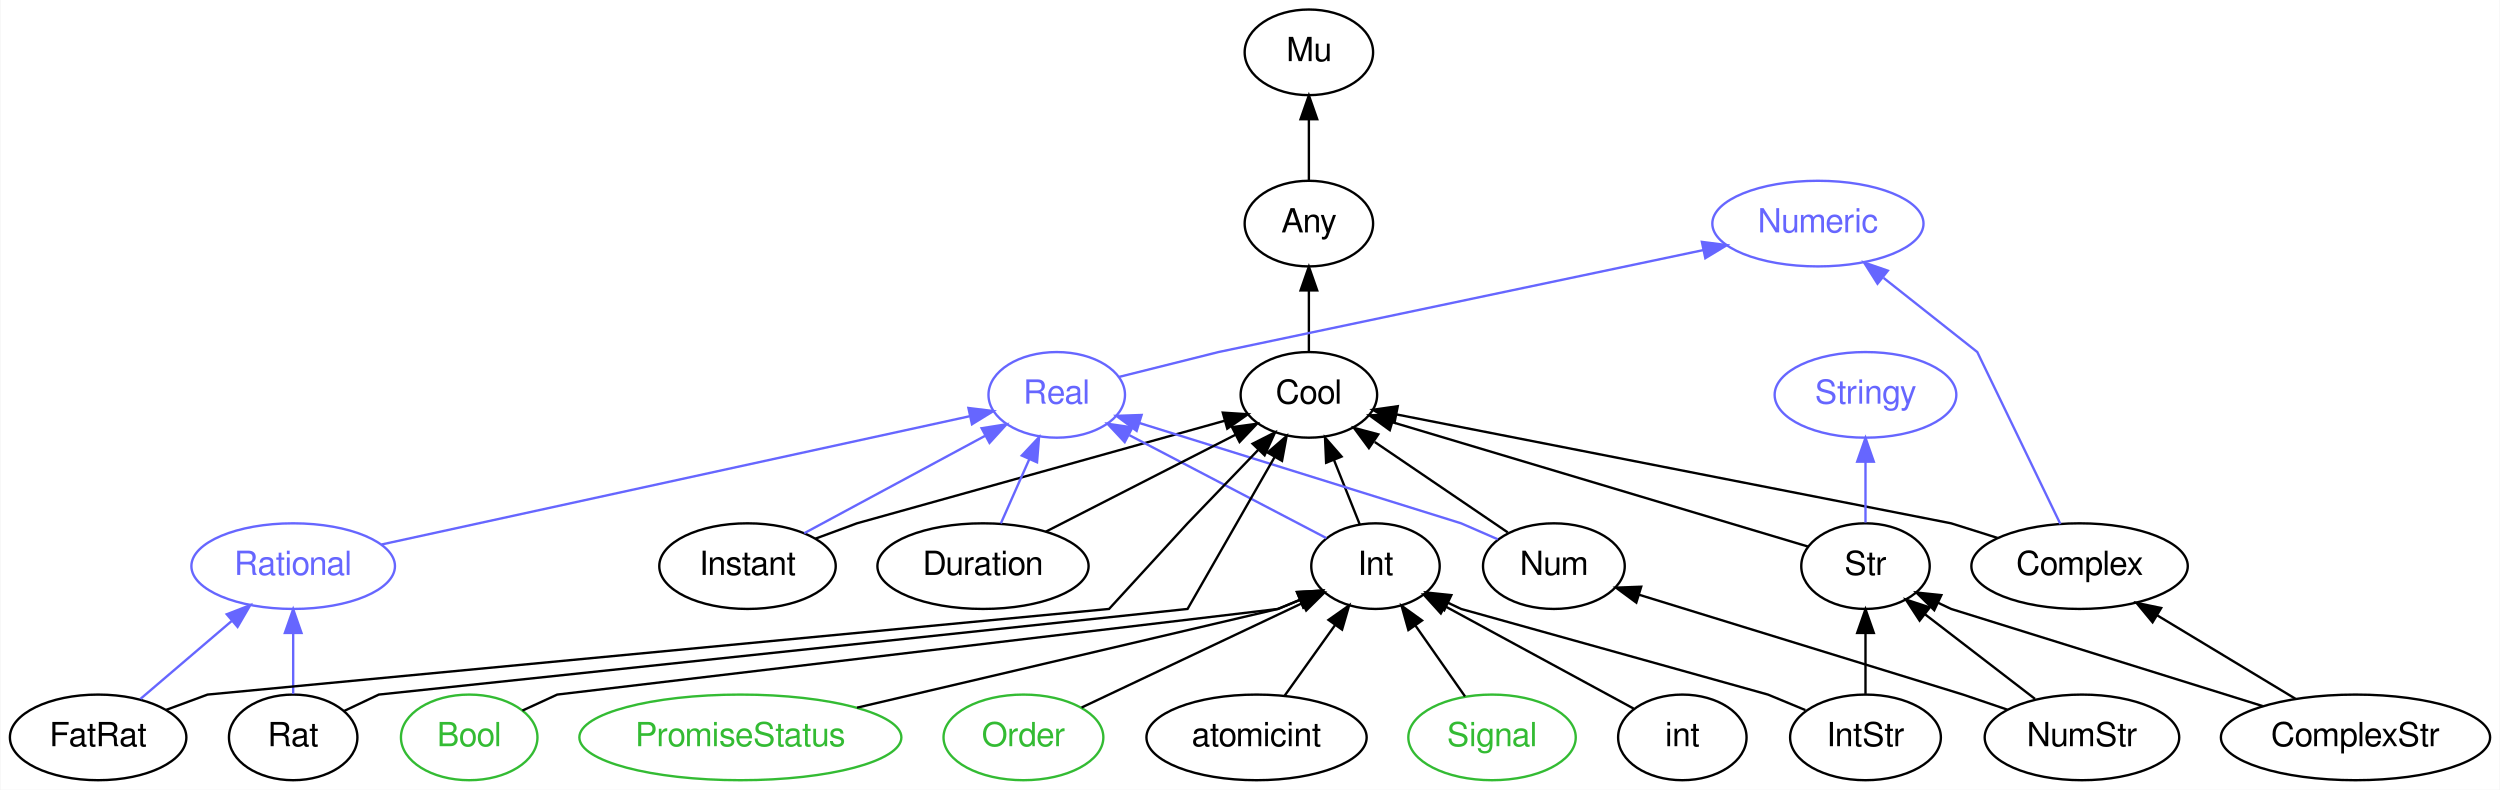
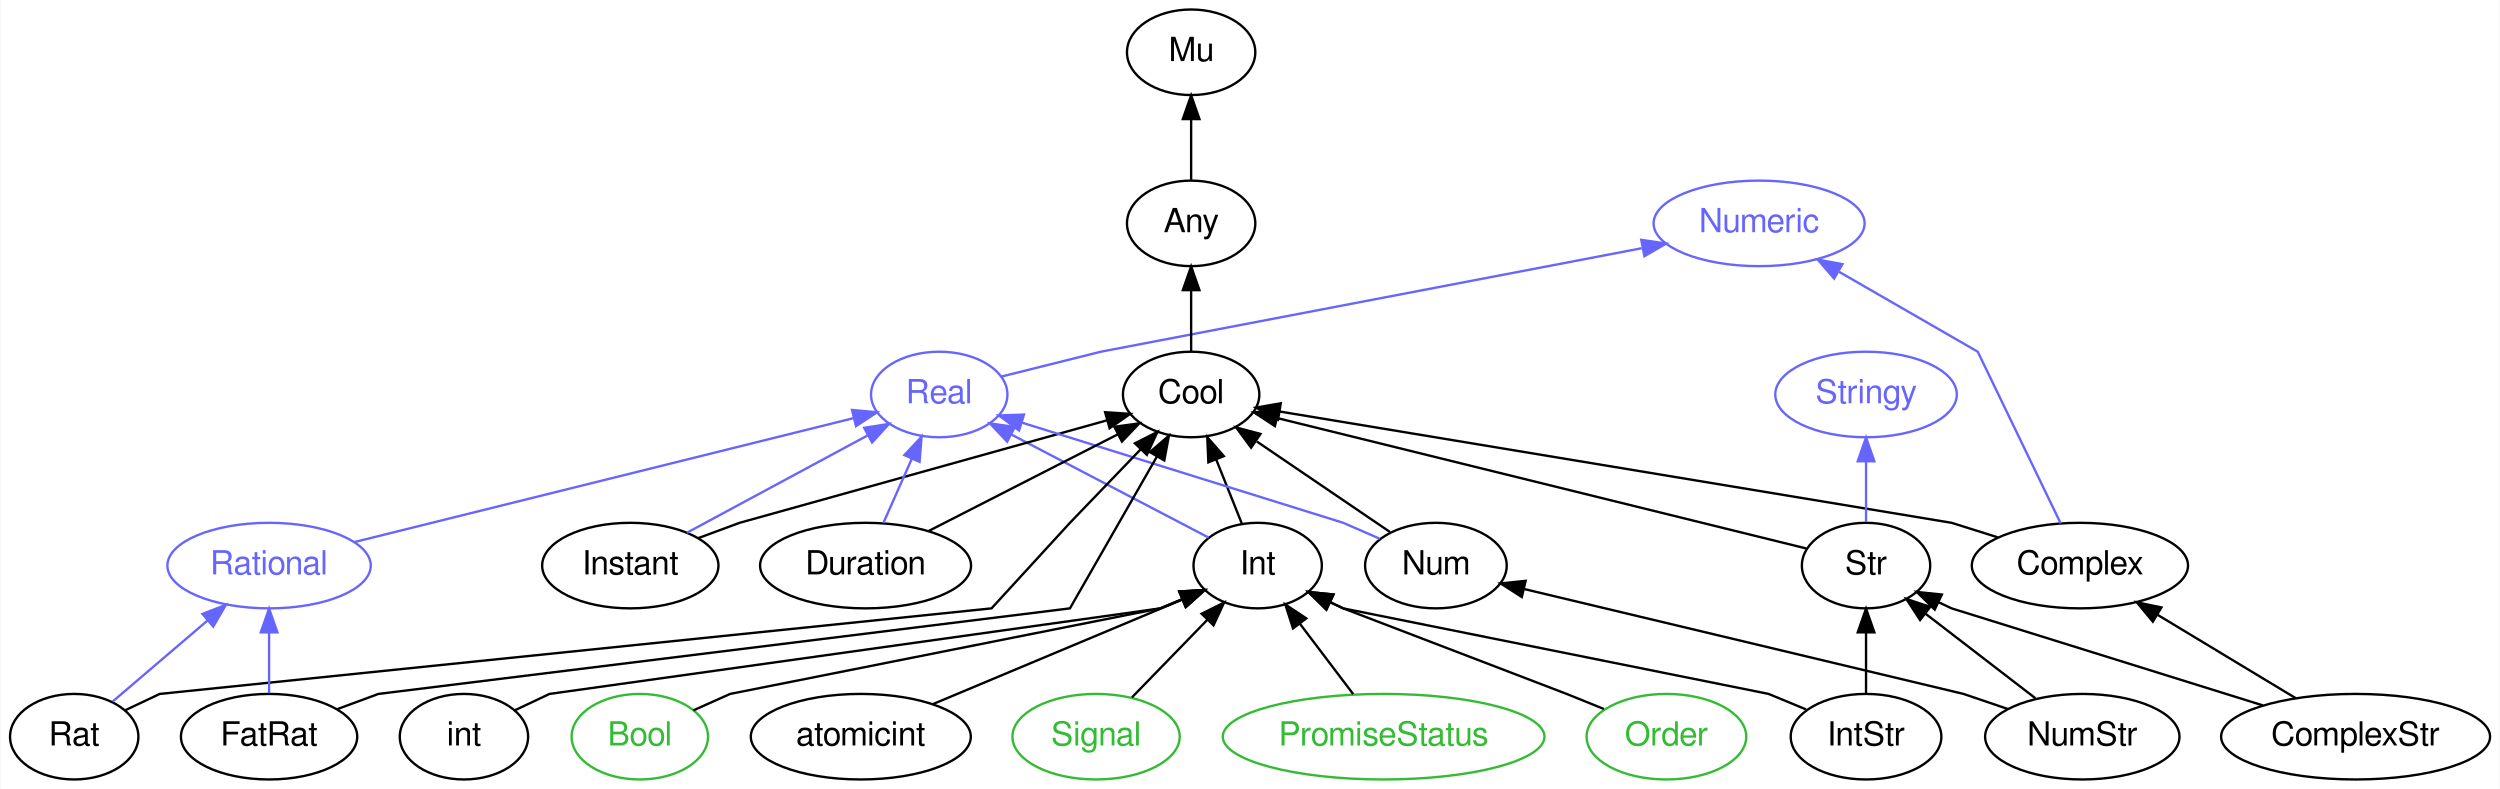
- <svg xmlns="http://www.w3.org/2000/svg" xmlns:xlink="http://www.w3.org/1999/xlink" width="1051pt" height="332pt" viewBox="0.00 0.00 1050.59 332.00">
+ <svg xmlns="http://www.w3.org/2000/svg" xmlns:xlink="http://www.w3.org/1999/xlink" width="1052pt" height="332pt" viewBox="0.00 0.00 1051.54 332.00">
  <g id="graph0" class="graph" transform="scale(1 1) rotate(0) translate(4 328)">
-     <polygon fill="white" stroke="none" points="-4,4 -4,-328 1046.59,-328 1046.59,4 -4,4" />
+     <polygon fill="white" stroke="none" points="-4,4 -4,-328 1047.54,-328 1047.54,4 -4,4" />
    <g id="node1" class="node">
      <g id="a_node1">
        <a xlink:href="/type/Numeric" xlink:title="Numeric">
-           <ellipse fill="none" stroke="#6666ff" cx="760.047" cy="-234" rx="44.393" ry="18" />
-           <text text-anchor="middle" x="760.047" y="-230.3" font-family="FreeSans" font-size="14.00" fill="#6666ff">Numeric</text>
+           <ellipse fill="none" stroke="#6666ff" cx="736" cy="-234" rx="44.393" ry="18" />
+           <text text-anchor="middle" x="736" y="-230.3" font-family="FreeSans" font-size="14.00" fill="#6666ff">Numeric</text>
        </a>
      </g>
    </g>
    <g id="node2" class="node">
      <g id="a_node2">
-         <a xlink:href="/type/Mu" xlink:title="Mu">
-           <ellipse fill="none" stroke="#000000" cx="546.047" cy="-306" rx="27" ry="18" />
-           <text text-anchor="middle" x="546.047" y="-302.3" font-family="FreeSans" font-size="14.00" fill="#000000">Mu</text>
-         </a>
-       </g>
+         <a xlink:href="/type/Real" xlink:title="Real">
+           <ellipse fill="none" stroke="#6666ff" cx="391" cy="-162" rx="28.695" ry="18" />
+           <text text-anchor="middle" x="391" y="-158.3" font-family="FreeSans" font-size="14.00" fill="#6666ff">Real</text>
+         </a>
+       </g>
+     </g>
+     <g id="edge23" class="edge">
+       <path fill="none" stroke="#6666ff" d="M417.096,-169.524C436.272,-174.318 459,-180 459,-180 459,-180 606.96,-208.31 686.605,-223.549" />
+       <polygon fill="#6666ff" stroke="#6666ff" points="686.421,-227.077 696.9,-225.519 687.736,-220.202 686.421,-227.077" />
    </g>
    <g id="node3" class="node">
      <g id="a_node3">
-         <a xlink:href="/type/Any" xlink:title="Any">
-           <ellipse fill="none" stroke="#000000" cx="546.047" cy="-234" rx="27" ry="18" />
-           <text text-anchor="middle" x="546.047" y="-230.3" font-family="FreeSans" font-size="14.00" fill="#000000">Any</text>
-         </a>
-       </g>
-     </g>
-     <g id="edge1" class="edge">
-       <path fill="none" stroke="#000000" d="M546.047,-252.303C546.047,-260.017 546.047,-269.288 546.047,-277.888" />
-       <polygon fill="#000000" stroke="#000000" points="542.547,-277.896 546.047,-287.896 549.547,-277.896 542.547,-277.896" />
+         <a xlink:href="/type/Mu" xlink:title="Mu">
+           <ellipse fill="none" stroke="#000000" cx="497" cy="-306" rx="27" ry="18" />
+           <text text-anchor="middle" x="497" y="-302.3" font-family="FreeSans" font-size="14.00" fill="#000000">Mu</text>
+         </a>
+       </g>
    </g>
    <g id="node4" class="node">
      <g id="a_node4">
-         <a xlink:href="/type/Cool" xlink:title="Cool">
-           <ellipse fill="none" stroke="#000000" cx="546.047" cy="-162" rx="28.695" ry="18" />
-           <text text-anchor="middle" x="546.047" y="-158.3" font-family="FreeSans" font-size="14.00" fill="#000000">Cool</text>
-         </a>
-       </g>
-     </g>
-     <g id="edge2" class="edge">
-       <path fill="none" stroke="#000000" d="M546.047,-180.303C546.047,-188.017 546.047,-197.288 546.047,-205.888" />
-       <polygon fill="#000000" stroke="#000000" points="542.547,-205.896 546.047,-215.896 549.547,-205.896 542.547,-205.896" />
+         <a xlink:href="/type/Any" xlink:title="Any">
+           <ellipse fill="none" stroke="#000000" cx="497" cy="-234" rx="27" ry="18" />
+           <text text-anchor="middle" x="497" y="-230.3" font-family="FreeSans" font-size="14.00" fill="#000000">Any</text>
+         </a>
+       </g>
+     </g>
+     <g id="edge1" class="edge">
+       <path fill="none" stroke="#000000" d="M497,-252.303C497,-260.017 497,-269.288 497,-277.888" />
+       <polygon fill="#000000" stroke="#000000" points="493.5,-277.896 497,-287.896 500.5,-277.896 493.5,-277.896" />
    </g>
    <g id="node5" class="node">
      <g id="a_node5">
-         <a xlink:href="/type/Complex" xlink:title="Complex">
-           <ellipse fill="none" stroke="#000000" cx="870.047" cy="-90" rx="45.492" ry="18" />
-           <text text-anchor="middle" x="870.047" y="-86.3" font-family="FreeSans" font-size="14.00" fill="#000000">Complex</text>
-         </a>
-       </g>
-     </g>
-     <g id="edge23" class="edge">
-       <path fill="none" stroke="#6666ff" d="M861.959,-107.74C849.503,-133.521 827.047,-180 827.047,-180 827.047,-180 806.116,-196.557 787.652,-211.163" />
-       <polygon fill="#6666ff" stroke="#6666ff" points="785.097,-208.721 779.426,-217.67 789.44,-214.211 785.097,-208.721" />
-     </g>
-     <g id="edge3" class="edge">
-       <path fill="none" stroke="#000000" d="M835.542,-101.863C824.959,-105.194 816.047,-108 816.047,-108 816.047,-108 656.57,-139.305 582.746,-153.796" />
-       <polygon fill="#000000" stroke="#000000" points="582.061,-150.364 572.922,-155.724 583.409,-157.233 582.061,-150.364" />
+         <a xlink:href="/type/Cool" xlink:title="Cool">
+           <ellipse fill="none" stroke="#000000" cx="497" cy="-162" rx="28.695" ry="18" />
+           <text text-anchor="middle" x="497" y="-158.3" font-family="FreeSans" font-size="14.00" fill="#000000">Cool</text>
+         </a>
+       </g>
+     </g>
+     <g id="edge2" class="edge">
+       <path fill="none" stroke="#000000" d="M497,-180.303C497,-188.017 497,-197.288 497,-205.888" />
+       <polygon fill="#000000" stroke="#000000" points="493.5,-205.896 497,-215.896 500.5,-205.896 493.5,-205.896" />
    </g>
    <g id="node6" class="node">
      <g id="a_node6">
-         <a xlink:href="/type/Real" xlink:title="Real">
-           <ellipse fill="none" stroke="#6666ff" cx="440.047" cy="-162" rx="28.695" ry="18" />
-           <text text-anchor="middle" x="440.047" y="-158.3" font-family="FreeSans" font-size="14.00" fill="#6666ff">Real</text>
+         <a xlink:href="/type/Complex" xlink:title="Complex">
+           <ellipse fill="none" stroke="#000000" cx="871" cy="-90" rx="45.492" ry="18" />
+           <text text-anchor="middle" x="871" y="-86.3" font-family="FreeSans" font-size="14.00" fill="#000000">Complex</text>
        </a>
      </g>
    </g>
    <g id="edge24" class="edge">
-       <path fill="none" stroke="#6666ff" d="M466.143,-169.524C485.319,-174.318 508.047,-180 508.047,-180 508.047,-180 638.698,-207.478 711.852,-222.864" />
-       <polygon fill="#6666ff" stroke="#6666ff" points="711.267,-226.317 721.773,-224.95 712.708,-219.467 711.267,-226.317" />
+       <path fill="none" stroke="#6666ff" d="M862.912,-107.74C850.456,-133.521 828,-180 828,-180 828,-180 795.917,-198.482 769.643,-213.619" />
+       <polygon fill="#6666ff" stroke="#6666ff" points="767.572,-210.772 760.654,-218.797 771.066,-216.838 767.572,-210.772" />
+     </g>
+     <g id="edge3" class="edge">
+       <path fill="none" stroke="#000000" d="M836.495,-101.863C825.912,-105.194 817,-108 817,-108 817,-108 618.566,-140.866 534.219,-154.836" />
+       <polygon fill="#000000" stroke="#000000" points="533.577,-151.394 524.283,-156.481 534.721,-158.3 533.577,-151.394" />
    </g>
    <g id="node7" class="node">
      <g id="a_node7">
        <a xlink:href="/type/Stringy" xlink:title="Stringy">
-           <ellipse fill="none" stroke="#6666ff" cx="780.047" cy="-162" rx="38.194" ry="18" />
-           <text text-anchor="middle" x="780.047" y="-158.3" font-family="FreeSans" font-size="14.00" fill="#6666ff">Stringy</text>
+           <ellipse fill="none" stroke="#6666ff" cx="781" cy="-162" rx="38.194" ry="18" />
+           <text text-anchor="middle" x="781" y="-158.3" font-family="FreeSans" font-size="14.00" fill="#6666ff">Stringy</text>
        </a>
      </g>
    </g>
    <g id="node8" class="node">
      <g id="a_node8">
        <a xlink:href="/type/Str" xlink:title="Str">
-           <ellipse fill="none" stroke="#000000" cx="780.047" cy="-90" rx="27" ry="18" />
-           <text text-anchor="middle" x="780.047" y="-86.3" font-family="FreeSans" font-size="14.00" fill="#000000">Str</text>
+           <ellipse fill="none" stroke="#000000" cx="781" cy="-90" rx="27" ry="18" />
+           <text text-anchor="middle" x="781" y="-86.3" font-family="FreeSans" font-size="14.00" fill="#000000">Str</text>
        </a>
      </g>
    </g>
    <g id="edge4" class="edge">
-       <path fill="none" stroke="#000000" d="M755.886,-98.228C714.351,-110.653 629.249,-136.11 581.161,-150.496" />
-       <polygon fill="#000000" stroke="#000000" points="580.068,-147.169 571.491,-153.389 582.074,-153.876 580.068,-147.169" />
+       <path fill="none" stroke="#000000" d="M755.797,-97.212C705.34,-109.649 591.756,-137.645 533.289,-152.055" />
+       <polygon fill="#000000" stroke="#000000" points="532.251,-148.706 523.38,-154.498 533.927,-155.503 532.251,-148.706" />
    </g>
    <g id="edge25" class="edge">
-       <path fill="none" stroke="#6666ff" d="M780.047,-108.303C780.047,-116.017 780.047,-125.288 780.047,-133.888" />
-       <polygon fill="#6666ff" stroke="#6666ff" points="776.547,-133.896 780.047,-143.896 783.547,-133.896 776.547,-133.896" />
+       <path fill="none" stroke="#6666ff" d="M781,-108.303C781,-116.017 781,-125.288 781,-133.888" />
+       <polygon fill="#6666ff" stroke="#6666ff" points="777.5,-133.896 781,-143.896 784.5,-133.896 777.5,-133.896" />
    </g>
    <g id="node9" class="node">
      <g id="a_node9">
        <a xlink:href="/type/ComplexStr" xlink:title="ComplexStr">
-           <ellipse fill="none" stroke="#000000" cx="986.047" cy="-18" rx="56.59" ry="18" />
-           <text text-anchor="middle" x="986.047" y="-14.3" font-family="FreeSans" font-size="14.00" fill="#000000">ComplexStr</text>
+           <ellipse fill="none" stroke="#000000" cx="987" cy="-18" rx="56.59" ry="18" />
+           <text text-anchor="middle" x="987" y="-14.3" font-family="FreeSans" font-size="14.00" fill="#000000">ComplexStr</text>
        </a>
      </g>
    </g>
    <g id="edge5" class="edge">
-       <path fill="none" stroke="#000000" d="M960.876,-34.189C943.812,-44.486 921.094,-58.196 902.648,-69.327" />
-       <polygon fill="#000000" stroke="#000000" points="900.732,-66.395 893.979,-74.558 904.349,-72.388 900.732,-66.395" />
+       <path fill="none" stroke="#000000" d="M961.83,-34.189C944.765,-44.486 922.047,-58.196 903.601,-69.327" />
+       <polygon fill="#000000" stroke="#000000" points="901.686,-66.395 894.932,-74.558 905.302,-72.388 901.686,-66.395" />
    </g>
    <g id="edge6" class="edge">
-       <path fill="none" stroke="#000000" d="M947.045,-31.159C896.855,-46.807 816.047,-72 816.047,-72 816.047,-72 813.866,-73.03 810.579,-74.582" />
-       <polygon fill="#000000" stroke="#000000" points="808.952,-71.48 801.404,-78.915 811.941,-77.809 808.952,-71.48" />
+       <path fill="none" stroke="#000000" d="M947.999,-31.159C897.809,-46.807 817,-72 817,-72 817,-72 814.82,-73.03 811.532,-74.582" />
+       <polygon fill="#000000" stroke="#000000" points="809.905,-71.48 802.357,-78.915 812.894,-77.809 809.905,-71.48" />
    </g>
    <g id="node10" class="node">
      <g id="a_node10">
-         <a xlink:href="/type/Instant" xlink:title="Instant">
-           <ellipse fill="none" stroke="#000000" cx="310.047" cy="-90" rx="37.093" ry="18" />
-           <text text-anchor="middle" x="310.047" y="-86.3" font-family="FreeSans" font-size="14.00" fill="#000000">Instant</text>
-         </a>
-       </g>
+         <a xlink:href="/type/Int" xlink:title="Int">
+           <ellipse fill="none" stroke="#000000" cx="525" cy="-90" rx="27" ry="18" />
+           <text text-anchor="middle" x="525" y="-86.3" font-family="FreeSans" font-size="14.00" fill="#000000">Int</text>
+         </a>
+       </g>
+     </g>
+     <g id="edge26" class="edge">
+       <path fill="none" stroke="#6666ff" d="M504.356,-101.784C482.223,-113.346 446.852,-131.824 421.507,-145.064" />
+       <polygon fill="#6666ff" stroke="#6666ff" points="419.575,-142.124 412.332,-149.856 422.816,-148.328 419.575,-142.124" />
    </g>
    <g id="edge7" class="edge">
-       <path fill="none" stroke="#000000" d="M338.656,-101.573C348.011,-105.03 356.047,-108 356.047,-108 356.047,-108 455.762,-135.815 510.716,-151.145" />
-       <polygon fill="#000000" stroke="#000000" points="509.85,-154.537 520.422,-153.852 511.731,-147.794 509.85,-154.537" />
-     </g>
-     <g id="edge26" class="edge">
-       <path fill="none" stroke="#6666ff" d="M333.891,-103.839C355.28,-115.356 386.769,-132.312 409.898,-144.766" />
-       <polygon fill="#6666ff" stroke="#6666ff" points="408.47,-147.972 418.934,-149.632 411.789,-141.809 408.47,-147.972" />
+       <path fill="none" stroke="#000000" d="M518.364,-107.589C515.134,-115.665 511.172,-125.569 507.542,-134.645" />
+       <polygon fill="#000000" stroke="#000000" points="504.247,-133.459 503.782,-144.044 510.746,-136.059 504.247,-133.459" />
    </g>
    <g id="node11" class="node">
      <g id="a_node11">
-         <a xlink:href="/type/Int" xlink:title="Int">
-           <ellipse fill="none" stroke="#000000" cx="574.047" cy="-90" rx="27" ry="18" />
-           <text text-anchor="middle" x="574.047" y="-86.3" font-family="FreeSans" font-size="14.00" fill="#000000">Int</text>
-         </a>
-       </g>
+         <a xlink:href="/type/Instant" xlink:title="Instant">
+           <ellipse fill="none" stroke="#000000" cx="261" cy="-90" rx="37.093" ry="18" />
+           <text text-anchor="middle" x="261" y="-86.3" font-family="FreeSans" font-size="14.00" fill="#000000">Instant</text>
+         </a>
+       </g>
+     </g>
+     <g id="edge27" class="edge">
+       <path fill="none" stroke="#6666ff" d="M284.844,-103.839C306.233,-115.356 337.722,-132.312 360.851,-144.766" />
+       <polygon fill="#6666ff" stroke="#6666ff" points="359.423,-147.972 369.887,-149.632 362.742,-141.809 359.423,-147.972" />
    </g>
    <g id="edge8" class="edge">
-       <path fill="none" stroke="#000000" d="M567.411,-107.589C564.181,-115.665 560.219,-125.569 556.589,-134.645" />
-       <polygon fill="#000000" stroke="#000000" points="553.293,-133.459 552.829,-144.044 559.793,-136.059 553.293,-133.459" />
-     </g>
-     <g id="edge27" class="edge">
-       <path fill="none" stroke="#6666ff" d="M553.403,-101.784C531.27,-113.346 495.898,-131.824 470.553,-145.064" />
-       <polygon fill="#6666ff" stroke="#6666ff" points="468.622,-142.124 461.379,-149.856 471.863,-148.328 468.622,-142.124" />
+       <path fill="none" stroke="#000000" d="M289.609,-101.573C298.964,-105.03 307,-108 307,-108 307,-108 406.715,-135.815 461.67,-151.145" />
+       <polygon fill="#000000" stroke="#000000" points="460.803,-154.537 471.376,-153.852 462.684,-147.794 460.803,-154.537" />
    </g>
    <g id="node12" class="node">
      <g id="a_node12">
        <a xlink:href="/type/Num" xlink:title="Num">
-           <ellipse fill="none" stroke="#000000" cx="649.047" cy="-90" rx="29.795" ry="18" />
-           <text text-anchor="middle" x="649.047" y="-86.3" font-family="FreeSans" font-size="14.00" fill="#000000">Num</text>
-         </a>
-       </g>
+           <ellipse fill="none" stroke="#000000" cx="600" cy="-90" rx="29.795" ry="18" />
+           <text text-anchor="middle" x="600" y="-86.3" font-family="FreeSans" font-size="14.00" fill="#000000">Num</text>
+         </a>
+       </g>
+     </g>
+     <g id="edge28" class="edge">
+       <path fill="none" stroke="#6666ff" d="M576.414,-101.281C568.201,-104.861 561,-108 561,-108 561,-108 475.552,-134.64 425.815,-150.146" />
+       <polygon fill="#6666ff" stroke="#6666ff" points="424.589,-146.862 416.084,-153.18 426.673,-153.545 424.589,-146.862" />
    </g>
    <g id="edge9" class="edge">
-       <path fill="none" stroke="#000000" d="M629.673,-104.166C613.893,-114.891 591.411,-130.17 573.732,-142.185" />
-       <polygon fill="#000000" stroke="#000000" points="571.289,-139.613 564.985,-148.129 575.223,-145.403 571.289,-139.613" />
-     </g>
-     <g id="edge28" class="edge">
-       <path fill="none" stroke="#6666ff" d="M625.461,-101.281C617.247,-104.861 610.047,-108 610.047,-108 610.047,-108 524.598,-134.64 474.862,-150.146" />
-       <polygon fill="#6666ff" stroke="#6666ff" points="473.636,-146.862 465.131,-153.18 475.719,-153.545 473.636,-146.862" />
+       <path fill="none" stroke="#000000" d="M580.626,-104.166C564.846,-114.891 542.365,-130.17 524.685,-142.185" />
+       <polygon fill="#000000" stroke="#000000" points="522.242,-139.613 515.939,-148.129 526.177,-145.403 522.242,-139.613" />
    </g>
    <g id="node13" class="node">
      <g id="a_node13">
-         <a xlink:href="/type/Rational" xlink:title="Rational">
-           <ellipse fill="none" stroke="#6666ff" cx="119.047" cy="-90" rx="42.793" ry="18" />
-           <text text-anchor="middle" x="119.047" y="-86.3" font-family="FreeSans" font-size="14.00" fill="#6666ff">Rational</text>
+         <a xlink:href="/type/Duration" xlink:title="Duration">
+           <ellipse fill="none" stroke="#000000" cx="360" cy="-90" rx="44.393" ry="18" />
+           <text text-anchor="middle" x="360" y="-86.3" font-family="FreeSans" font-size="14.00" fill="#000000">Duration</text>
        </a>
      </g>
    </g>
    <g id="edge29" class="edge">
-       <path fill="none" stroke="#6666ff" d="M156.183,-99.098C218.118,-112.604 341.769,-139.569 403.387,-153.006" />
-       <polygon fill="#6666ff" stroke="#6666ff" points="402.918,-156.485 413.434,-155.197 404.409,-149.646 402.918,-156.485" />
+       <path fill="none" stroke="#6666ff" d="M367.504,-107.945C371.084,-116.027 375.446,-125.879 379.436,-134.888" />
+       <polygon fill="#6666ff" stroke="#6666ff" points="376.315,-136.485 383.565,-144.211 382.716,-133.65 376.315,-136.485" />
+     </g>
+     <g id="edge10" class="edge">
+       <path fill="none" stroke="#000000" d="M386.415,-104.497C409.205,-116.141 442.141,-132.97 466.139,-145.231" />
+       <polygon fill="#000000" stroke="#000000" points="464.681,-148.417 475.178,-149.85 467.866,-142.184 464.681,-148.417" />
    </g>
    <g id="node14" class="node">
      <g id="a_node14">
-         <a xlink:href="/type/Duration" xlink:title="Duration">
-           <ellipse fill="none" stroke="#000000" cx="409.047" cy="-90" rx="44.393" ry="18" />
-           <text text-anchor="middle" x="409.047" y="-86.3" font-family="FreeSans" font-size="14.00" fill="#000000">Duration</text>
-         </a>
-       </g>
-     </g>
-     <g id="edge10" class="edge">
-       <path fill="none" stroke="#000000" d="M435.462,-104.497C458.251,-116.141 491.188,-132.97 515.185,-145.231" />
-       <polygon fill="#000000" stroke="#000000" points="513.728,-148.417 524.225,-149.85 516.913,-142.184 513.728,-148.417" />
+         <a xlink:href="/type/Rational" xlink:title="Rational">
+           <ellipse fill="none" stroke="#6666ff" cx="109" cy="-90" rx="42.793" ry="18" />
+           <text text-anchor="middle" x="109" y="-86.3" font-family="FreeSans" font-size="14.00" fill="#6666ff">Rational</text>
+         </a>
+       </g>
    </g>
    <g id="edge30" class="edge">
-       <path fill="none" stroke="#6666ff" d="M416.551,-107.945C420.13,-116.027 424.493,-125.879 428.483,-134.888" />
-       <polygon fill="#6666ff" stroke="#6666ff" points="425.362,-136.485 432.612,-144.211 431.762,-133.65 425.362,-136.485" />
+       <path fill="none" stroke="#6666ff" d="M145.002,-99.937C199.125,-113.372 300.867,-138.627 354.993,-152.062" />
+       <polygon fill="#6666ff" stroke="#6666ff" points="354.291,-155.494 364.84,-154.506 355.978,-148.7 354.291,-155.494" />
    </g>
    <g id="node15" class="node">
      <g id="a_node15">
-         <a xlink:href="/type/PromiseStatus" xlink:title="PromiseStatus">
-           <ellipse fill="none" stroke="#33bb33" cx="307.047" cy="-18" rx="67.688" ry="18" />
-           <text text-anchor="middle" x="307.047" y="-14.3" font-family="FreeSans" font-size="14.00" fill="#33bb33">PromiseStatus</text>
+         <a xlink:href="/type/atomicint" xlink:title="atomicint">
+           <ellipse fill="none" stroke="#000000" cx="358" cy="-18" rx="46.292" ry="18" />
+           <text text-anchor="middle" x="358" y="-14.3" font-family="FreeSans" font-size="14.00" fill="#000000">atomicint</text>
        </a>
      </g>
    </g>
    <g id="edge11" class="edge">
-       <path fill="none" stroke="#000000" d="M356.085,-30.5C422.554,-46.088 533.047,-72 533.047,-72 533.047,-72 536.926,-73.609 542.299,-75.836" />
-       <polygon fill="#000000" stroke="#000000" points="541.049,-79.107 551.627,-79.704 543.73,-72.641 541.049,-79.107" />
+       <path fill="none" stroke="#000000" d="M388.242,-31.677C418.012,-44.155 463.283,-63.131 493.486,-75.79" />
+       <polygon fill="#000000" stroke="#000000" points="492.148,-79.025 502.723,-79.662 494.854,-72.569 492.148,-79.025" />
    </g>
    <g id="node16" class="node">
      <g id="a_node16">
-         <a xlink:href="/type/Order" xlink:title="Order">
-           <ellipse fill="none" stroke="#33bb33" cx="426.047" cy="-18" rx="33.595" ry="18" />
-           <text text-anchor="middle" x="426.047" y="-14.3" font-family="FreeSans" font-size="14.00" fill="#33bb33">Order</text>
+         <a xlink:href="/type/Signal" xlink:title="Signal">
+           <ellipse fill="none" stroke="#33bb33" cx="457" cy="-18" rx="35.194" ry="18" />
+           <text text-anchor="middle" x="457" y="-14.3" font-family="FreeSans" font-size="14.00" fill="#33bb33">Signal</text>
        </a>
      </g>
    </g>
    <g id="edge12" class="edge">
-       <path fill="none" stroke="#000000" d="M450.486,-30.559C475.897,-42.578 515.738,-61.422 543.278,-74.447" />
-       <polygon fill="#000000" stroke="#000000" points="541.926,-77.679 552.462,-78.791 544.919,-71.351 541.926,-77.679" />
+       <path fill="none" stroke="#000000" d="M472.091,-34.535C481.411,-44.129 493.51,-56.584 503.785,-67.162" />
+       <polygon fill="#000000" stroke="#000000" points="501.401,-69.73 510.879,-74.464 506.422,-64.853 501.401,-69.73" />
    </g>
    <g id="node17" class="node">
      <g id="a_node17">
-         <a xlink:href="/type/atomicint" xlink:title="atomicint">
-           <ellipse fill="none" stroke="#000000" cx="524.047" cy="-18" rx="46.292" ry="18" />
-           <text text-anchor="middle" x="524.047" y="-14.3" font-family="FreeSans" font-size="14.00" fill="#000000">atomicint</text>
+         <a xlink:href="/type/PromiseStatus" xlink:title="PromiseStatus">
+           <ellipse fill="none" stroke="#33bb33" cx="578" cy="-18" rx="67.688" ry="18" />
+           <text text-anchor="middle" x="578" y="-14.3" font-family="FreeSans" font-size="14.00" fill="#33bb33">PromiseStatus</text>
        </a>
      </g>
    </g>
    <g id="edge13" class="edge">
-       <path fill="none" stroke="#000000" d="M535.896,-35.589C542.239,-44.47 550.162,-55.561 557.141,-65.332" />
-       <polygon fill="#000000" stroke="#000000" points="554.307,-67.386 562.968,-73.489 560.003,-63.318 554.307,-67.386" />
+       <path fill="none" stroke="#000000" d="M565.17,-35.945C558.441,-44.833 550.092,-55.86 542.752,-65.554" />
+       <polygon fill="#000000" stroke="#000000" points="539.873,-63.558 536.627,-73.644 545.454,-67.784 539.873,-63.558" />
    </g>
    <g id="node18" class="node">
      <g id="a_node18">
-         <a xlink:href="/type/Signal" xlink:title="Signal">
-           <ellipse fill="none" stroke="#33bb33" cx="623.047" cy="-18" rx="35.194" ry="18" />
-           <text text-anchor="middle" x="623.047" y="-14.3" font-family="FreeSans" font-size="14.00" fill="#33bb33">Signal</text>
+         <a xlink:href="/type/Order" xlink:title="Order">
+           <ellipse fill="none" stroke="#33bb33" cx="697" cy="-18" rx="33.595" ry="18" />
+           <text text-anchor="middle" x="697" y="-14.3" font-family="FreeSans" font-size="14.00" fill="#33bb33">Order</text>
        </a>
      </g>
    </g>
    <g id="edge14" class="edge">
-       <path fill="none" stroke="#000000" d="M611.682,-35.235C605.472,-44.107 597.663,-55.262 590.771,-65.108" />
-       <polygon fill="#000000" stroke="#000000" points="587.88,-63.135 585.013,-73.334 593.615,-67.149 587.88,-63.135" />
+       <path fill="none" stroke="#000000" d="M670.639,-29.67C662.201,-33.085 655,-36 655,-36 655,-36 561,-72 561,-72 561,-72 558.82,-73.03 555.532,-74.582" />
+       <polygon fill="#000000" stroke="#000000" points="553.905,-71.48 546.357,-78.915 556.894,-77.809 553.905,-71.48" />
    </g>
    <g id="node19" class="node">
      <g id="a_node19">
-         <a xlink:href="/type/IntStr" xlink:title="IntStr">
-           <ellipse fill="none" stroke="#000000" cx="780.047" cy="-18" rx="31.695" ry="18" />
-           <text text-anchor="middle" x="780.047" y="-14.3" font-family="FreeSans" font-size="14.00" fill="#000000">IntStr</text>
-         </a>
-       </g>
-     </g>
-     <g id="edge16" class="edge">
-       <path fill="none" stroke="#000000" d="M780.047,-36.303C780.047,-44.017 780.047,-53.288 780.047,-61.888" />
-       <polygon fill="#000000" stroke="#000000" points="776.547,-61.896 780.047,-71.896 783.547,-61.896 776.547,-61.896" />
+         <a xlink:href="/type/int" xlink:title="int">
+           <ellipse fill="none" stroke="#000000" cx="191" cy="-18" rx="27" ry="18" />
+           <text text-anchor="middle" x="191" y="-14.3" font-family="FreeSans" font-size="14.00" fill="#000000">int</text>
+         </a>
+       </g>
    </g>
    <g id="edge15" class="edge">
-       <path fill="none" stroke="#000000" d="M754.781,-29.476C746.344,-32.974 739.047,-36 739.047,-36 739.047,-36 610.047,-72 610.047,-72 610.047,-72 607.866,-73.03 604.579,-74.582" />
-       <polygon fill="#000000" stroke="#000000" points="602.952,-71.48 595.404,-78.915 605.941,-77.809 602.952,-71.48" />
+       <path fill="none" stroke="#000000" d="M212.357,-29.085C220.109,-32.746 227,-36 227,-36 227,-36 484,-72 484,-72 484,-72 487.88,-73.609 493.252,-75.836" />
+       <polygon fill="#000000" stroke="#000000" points="492.003,-79.107 502.581,-79.704 494.684,-72.641 492.003,-79.107" />
    </g>
    <g id="node20" class="node">
      <g id="a_node20">
-         <a xlink:href="/type/int" xlink:title="int">
-           <ellipse fill="none" stroke="#000000" cx="703.047" cy="-18" rx="27" ry="18" />
-           <text text-anchor="middle" x="703.047" y="-14.3" font-family="FreeSans" font-size="14.00" fill="#000000">int</text>
+         <a xlink:href="/type/IntStr" xlink:title="IntStr">
+           <ellipse fill="none" stroke="#000000" cx="781" cy="-18" rx="31.695" ry="18" />
+           <text text-anchor="middle" x="781" y="-14.3" font-family="FreeSans" font-size="14.00" fill="#000000">IntStr</text>
        </a>
      </g>
    </g>
    <g id="edge17" class="edge">
-       <path fill="none" stroke="#000000" d="M682.606,-30.092C661.282,-41.663 627.65,-59.913 603.47,-73.034" />
-       <polygon fill="#000000" stroke="#000000" points="601.512,-70.114 594.392,-77.96 604.85,-76.267 601.512,-70.114" />
+       <path fill="none" stroke="#000000" d="M781,-36.303C781,-44.017 781,-53.288 781,-61.888" />
+       <polygon fill="#000000" stroke="#000000" points="777.5,-61.896 781,-71.896 784.5,-61.896 777.5,-61.896" />
+     </g>
+     <g id="edge16" class="edge">
+       <path fill="none" stroke="#000000" d="M755.734,-29.476C747.297,-32.974 740,-36 740,-36 740,-36 561,-72 561,-72 561,-72 558.82,-73.03 555.532,-74.582" />
+       <polygon fill="#000000" stroke="#000000" points="553.905,-71.48 546.357,-78.915 556.894,-77.809 553.905,-71.48" />
    </g>
    <g id="node21" class="node">
      <g id="a_node21">
        <a xlink:href="/type/Bool" xlink:title="Bool">
-           <ellipse fill="none" stroke="#33bb33" cx="193.047" cy="-18" rx="28.695" ry="18" />
-           <text text-anchor="middle" x="193.047" y="-14.3" font-family="FreeSans" font-size="14.00" fill="#33bb33">Bool</text>
+           <ellipse fill="none" stroke="#33bb33" cx="265" cy="-18" rx="28.695" ry="18" />
+           <text text-anchor="middle" x="265" y="-14.3" font-family="FreeSans" font-size="14.00" fill="#33bb33">Bool</text>
        </a>
      </g>
    </g>
    <g id="edge18" class="edge">
-       <path fill="none" stroke="#000000" d="M215.423,-29.281C223.215,-32.861 230.047,-36 230.047,-36 230.047,-36 533.047,-72 533.047,-72 533.047,-72 536.926,-73.609 542.299,-75.836" />
-       <polygon fill="#000000" stroke="#000000" points="541.049,-79.107 551.627,-79.704 543.73,-72.641 541.049,-79.107" />
+       <path fill="none" stroke="#000000" d="M287.544,-29.085C295.727,-32.746 303,-36 303,-36 303,-36 484,-72 484,-72 484,-72 487.88,-73.609 493.252,-75.836" />
+       <polygon fill="#000000" stroke="#000000" points="492.003,-79.107 502.581,-79.704 494.684,-72.641 492.003,-79.107" />
    </g>
    <g id="node22" class="node">
      <g id="a_node22">
        <a xlink:href="/type/NumStr" xlink:title="NumStr">
-           <ellipse fill="none" stroke="#000000" cx="871.047" cy="-18" rx="40.893" ry="18" />
-           <text text-anchor="middle" x="871.047" y="-14.3" font-family="FreeSans" font-size="14.00" fill="#000000">NumStr</text>
+           <ellipse fill="none" stroke="#000000" cx="872" cy="-18" rx="40.893" ry="18" />
+           <text text-anchor="middle" x="872" y="-14.3" font-family="FreeSans" font-size="14.00" fill="#000000">NumStr</text>
        </a>
      </g>
    </g>
    <g id="edge20" class="edge">
-       <path fill="none" stroke="#000000" d="M851.301,-34.189C837.755,-44.609 819.668,-58.522 805.106,-69.723" />
-       <polygon fill="#000000" stroke="#000000" points="802.794,-67.087 797.001,-75.958 807.062,-72.635 802.794,-67.087" />
+       <path fill="none" stroke="#000000" d="M852.254,-34.189C838.708,-44.609 820.621,-58.522 806.06,-69.723" />
+       <polygon fill="#000000" stroke="#000000" points="803.747,-67.087 797.955,-75.958 808.015,-72.635 803.747,-67.087" />
    </g>
    <g id="edge19" class="edge">
-       <path fill="none" stroke="#000000" d="M839.665,-29.67C829.619,-33.085 821.047,-36 821.047,-36 821.047,-36 735.124,-62.476 684.737,-78.002" />
-       <polygon fill="#000000" stroke="#000000" points="683.696,-74.661 675.17,-80.95 685.757,-81.35 683.696,-74.661" />
+       <path fill="none" stroke="#000000" d="M840.618,-29.67C830.572,-33.085 822,-36 822,-36 822,-36 700.416,-65.027 637.205,-80.118" />
+       <polygon fill="#000000" stroke="#000000" points="636.135,-76.775 627.222,-82.501 637.761,-83.583 636.135,-76.775" />
    </g>
    <g id="node23" class="node">
      <g id="a_node23">
        <a xlink:href="/type/Rat" xlink:title="Rat">
-           <ellipse fill="none" stroke="#000000" cx="119.047" cy="-18" rx="27" ry="18" />
-           <text text-anchor="middle" x="119.047" y="-14.3" font-family="FreeSans" font-size="14.00" fill="#000000">Rat</text>
+           <ellipse fill="none" stroke="#000000" cx="27" cy="-18" rx="27" ry="18" />
+           <text text-anchor="middle" x="27" y="-14.3" font-family="FreeSans" font-size="14.00" fill="#000000">Rat</text>
        </a>
      </g>
    </g>
    <g id="edge21" class="edge">
-       <path fill="none" stroke="#000000" d="M140.404,-29.085C148.156,-32.746 155.047,-36 155.047,-36 155.047,-36 495.047,-72 495.047,-72 495.047,-72 516.59,-109.595 531.673,-135.916" />
-       <polygon fill="#000000" stroke="#000000" points="528.684,-137.74 536.693,-144.676 534.757,-134.259 528.684,-137.74" />
+       <path fill="none" stroke="#000000" d="M48.357,-29.085C56.109,-32.746 63,-36 63,-36 63,-36 413,-72 413,-72 413,-72 446,-108 446,-108 446,-108 461.738,-124.355 475.729,-138.895" />
+       <polygon fill="#000000" stroke="#000000" points="473.338,-141.458 482.794,-146.237 478.382,-136.604 473.338,-141.458" />
    </g>
    <g id="edge31" class="edge">
-       <path fill="none" stroke="#6666ff" d="M119.047,-36.303C119.047,-44.017 119.047,-53.288 119.047,-61.888" />
-       <polygon fill="#6666ff" stroke="#6666ff" points="115.547,-61.896 119.047,-71.896 122.547,-61.896 115.547,-61.896" />
+       <path fill="none" stroke="#6666ff" d="M43.201,-32.83C54.564,-42.531 69.999,-55.707 83.064,-66.86" />
+       <polygon fill="#6666ff" stroke="#6666ff" points="80.957,-69.663 90.835,-73.493 85.502,-64.339 80.957,-69.663" />
    </g>
    <g id="node24" class="node">
      <g id="a_node24">
        <a xlink:href="/type/FatRat" xlink:title="FatRat">
-           <ellipse fill="none" stroke="#000000" cx="37.047" cy="-18" rx="37.093" ry="18" />
-           <text text-anchor="middle" x="37.047" y="-14.3" font-family="FreeSans" font-size="14.00" fill="#000000">FatRat</text>
+           <ellipse fill="none" stroke="#000000" cx="109" cy="-18" rx="37.093" ry="18" />
+           <text text-anchor="middle" x="109" y="-14.3" font-family="FreeSans" font-size="14.00" fill="#000000">FatRat</text>
        </a>
      </g>
    </g>
    <g id="edge22" class="edge">
-       <path fill="none" stroke="#000000" d="M65.656,-29.573C75.011,-33.03 83.047,-36 83.047,-36 83.047,-36 462.047,-72 462.047,-72 462.047,-72 495.047,-108 495.047,-108 495.047,-108 510.785,-124.355 524.776,-138.895" />
-       <polygon fill="#000000" stroke="#000000" points="522.385,-141.458 531.84,-146.237 527.429,-136.604 522.385,-141.458" />
+       <path fill="none" stroke="#000000" d="M137.609,-29.573C146.964,-33.03 155,-36 155,-36 155,-36 446,-72 446,-72 446,-72 467.543,-109.595 482.626,-135.916" />
+       <polygon fill="#000000" stroke="#000000" points="479.637,-137.74 487.646,-144.676 485.711,-134.259 479.637,-137.74" />
    </g>
    <g id="edge32" class="edge">
-       <path fill="none" stroke="#6666ff" d="M54.84,-34.189C66.045,-43.755 80.699,-56.264 93.177,-66.916" />
-       <polygon fill="#6666ff" stroke="#6666ff" points="91.127,-69.768 101.005,-73.599 95.672,-64.444 91.127,-69.768" />
+       <path fill="none" stroke="#6666ff" d="M109,-36.303C109,-44.017 109,-53.288 109,-61.888" />
+       <polygon fill="#6666ff" stroke="#6666ff" points="105.5,-61.896 109,-71.896 112.5,-61.896 105.5,-61.896" />
    </g>
  </g>
</svg>
